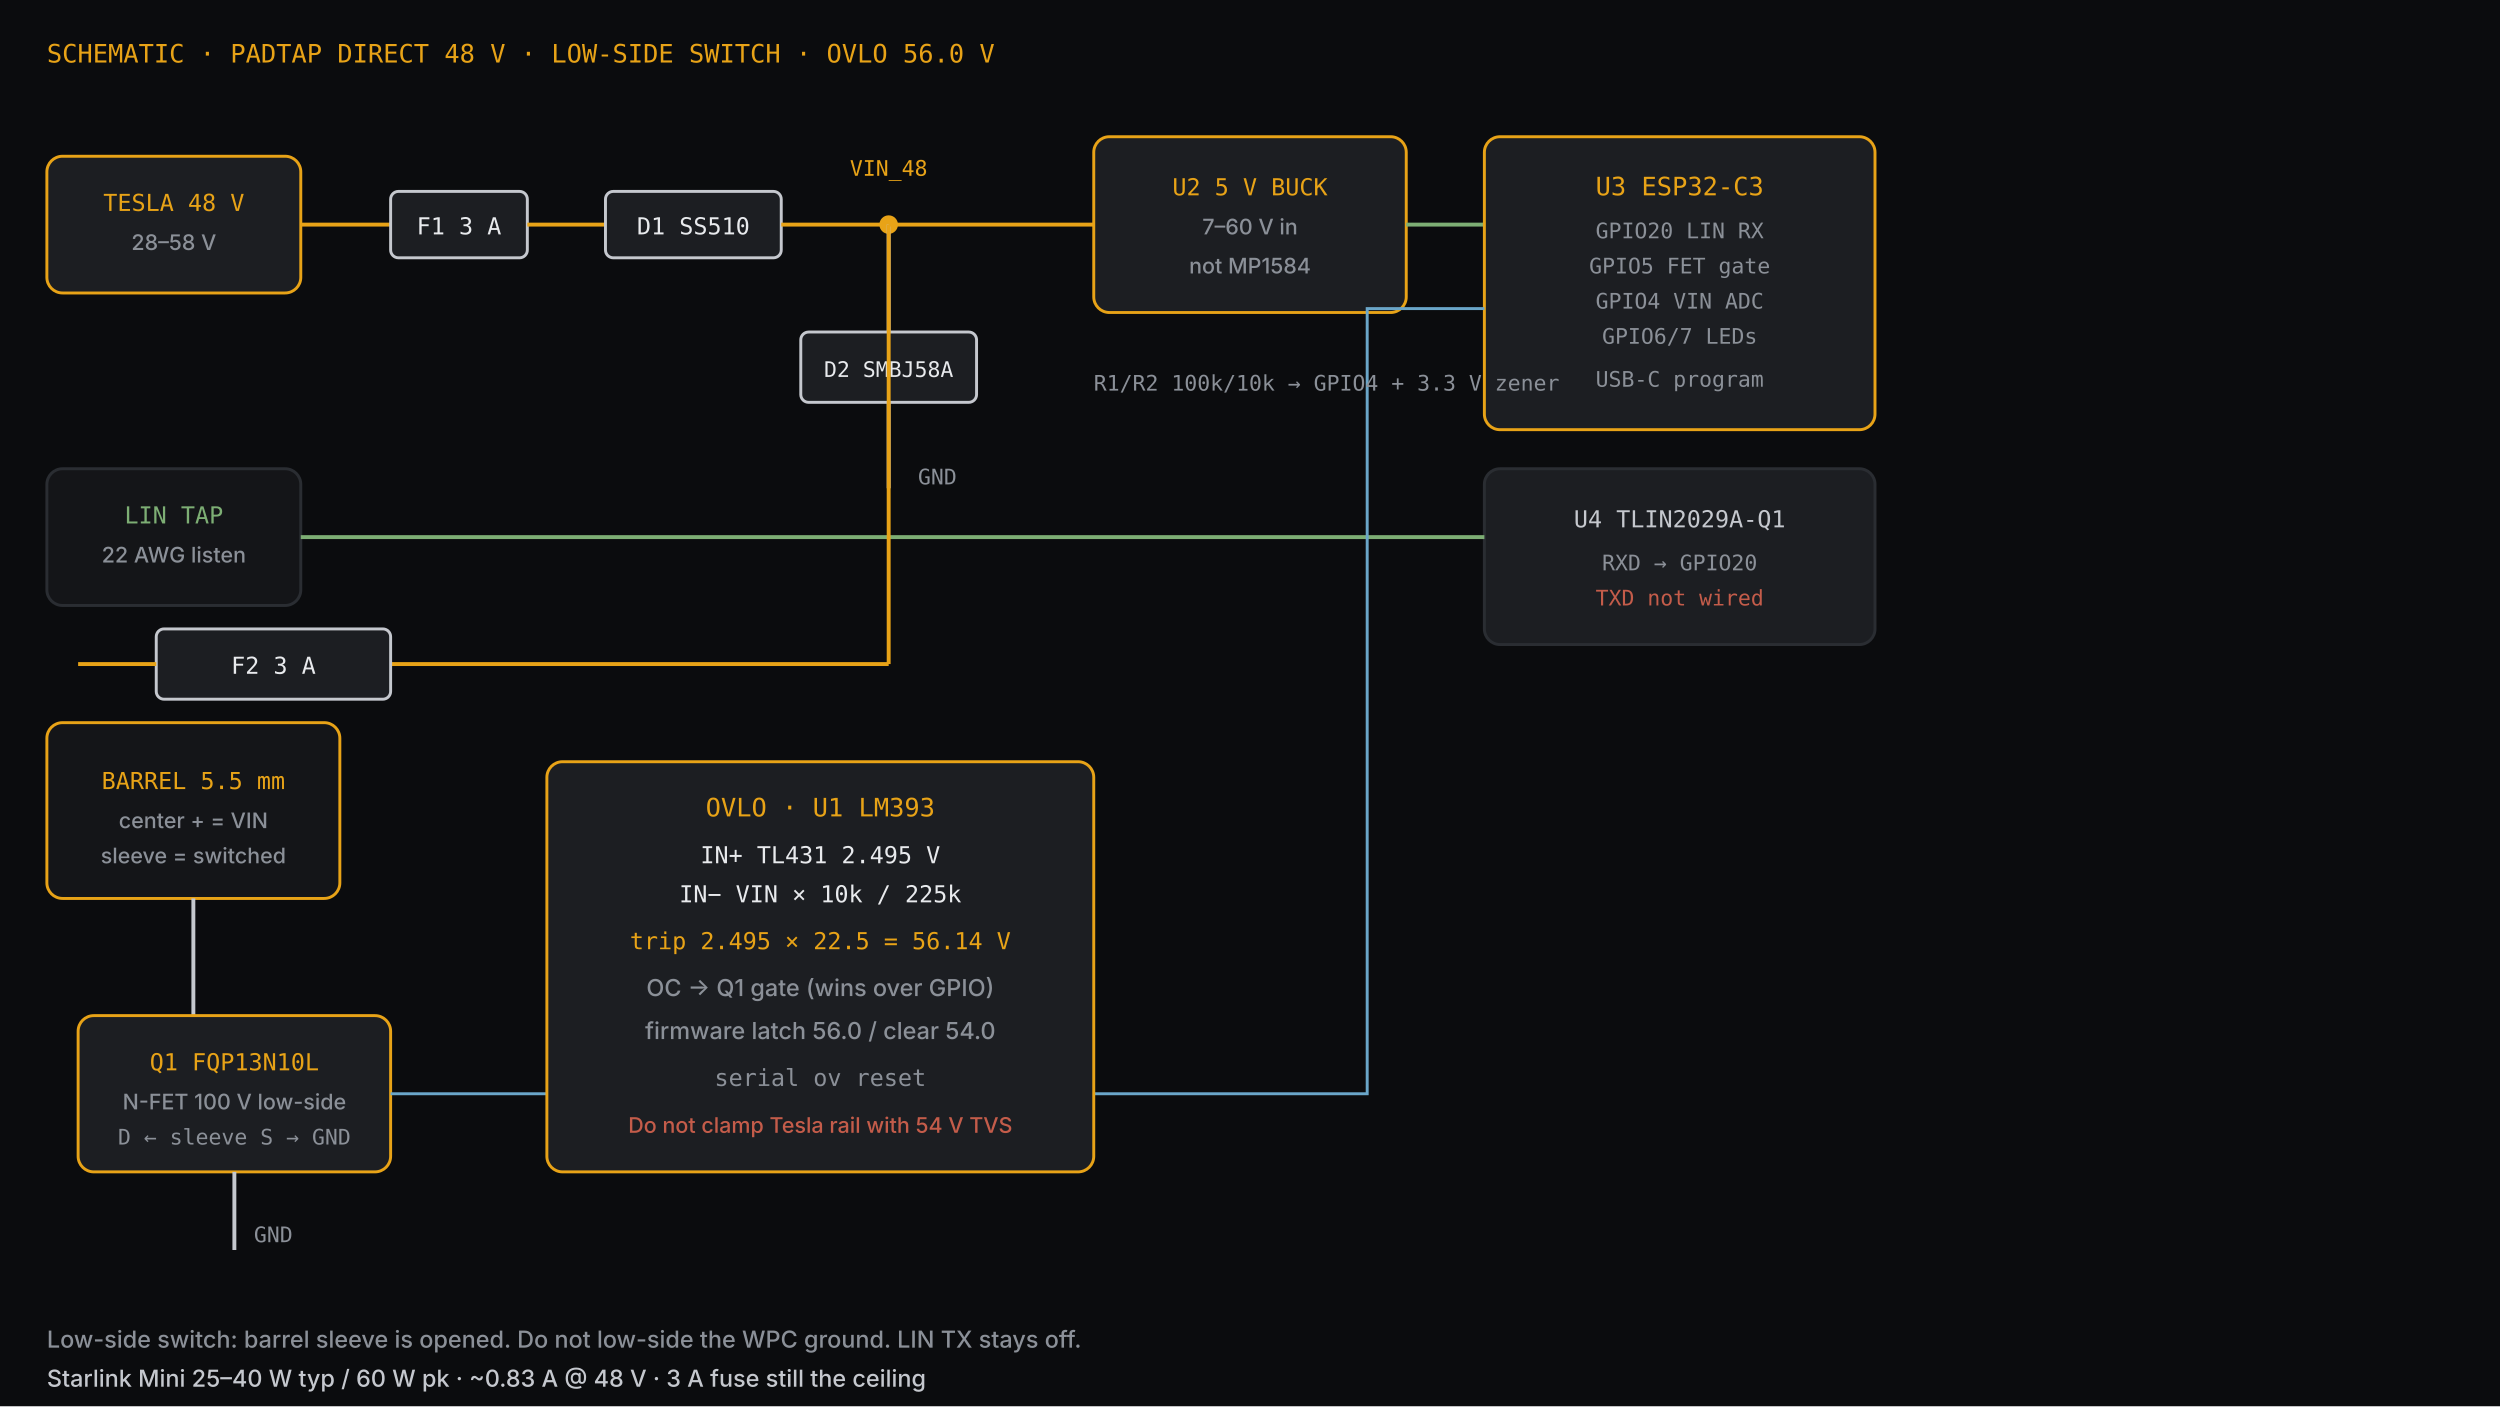
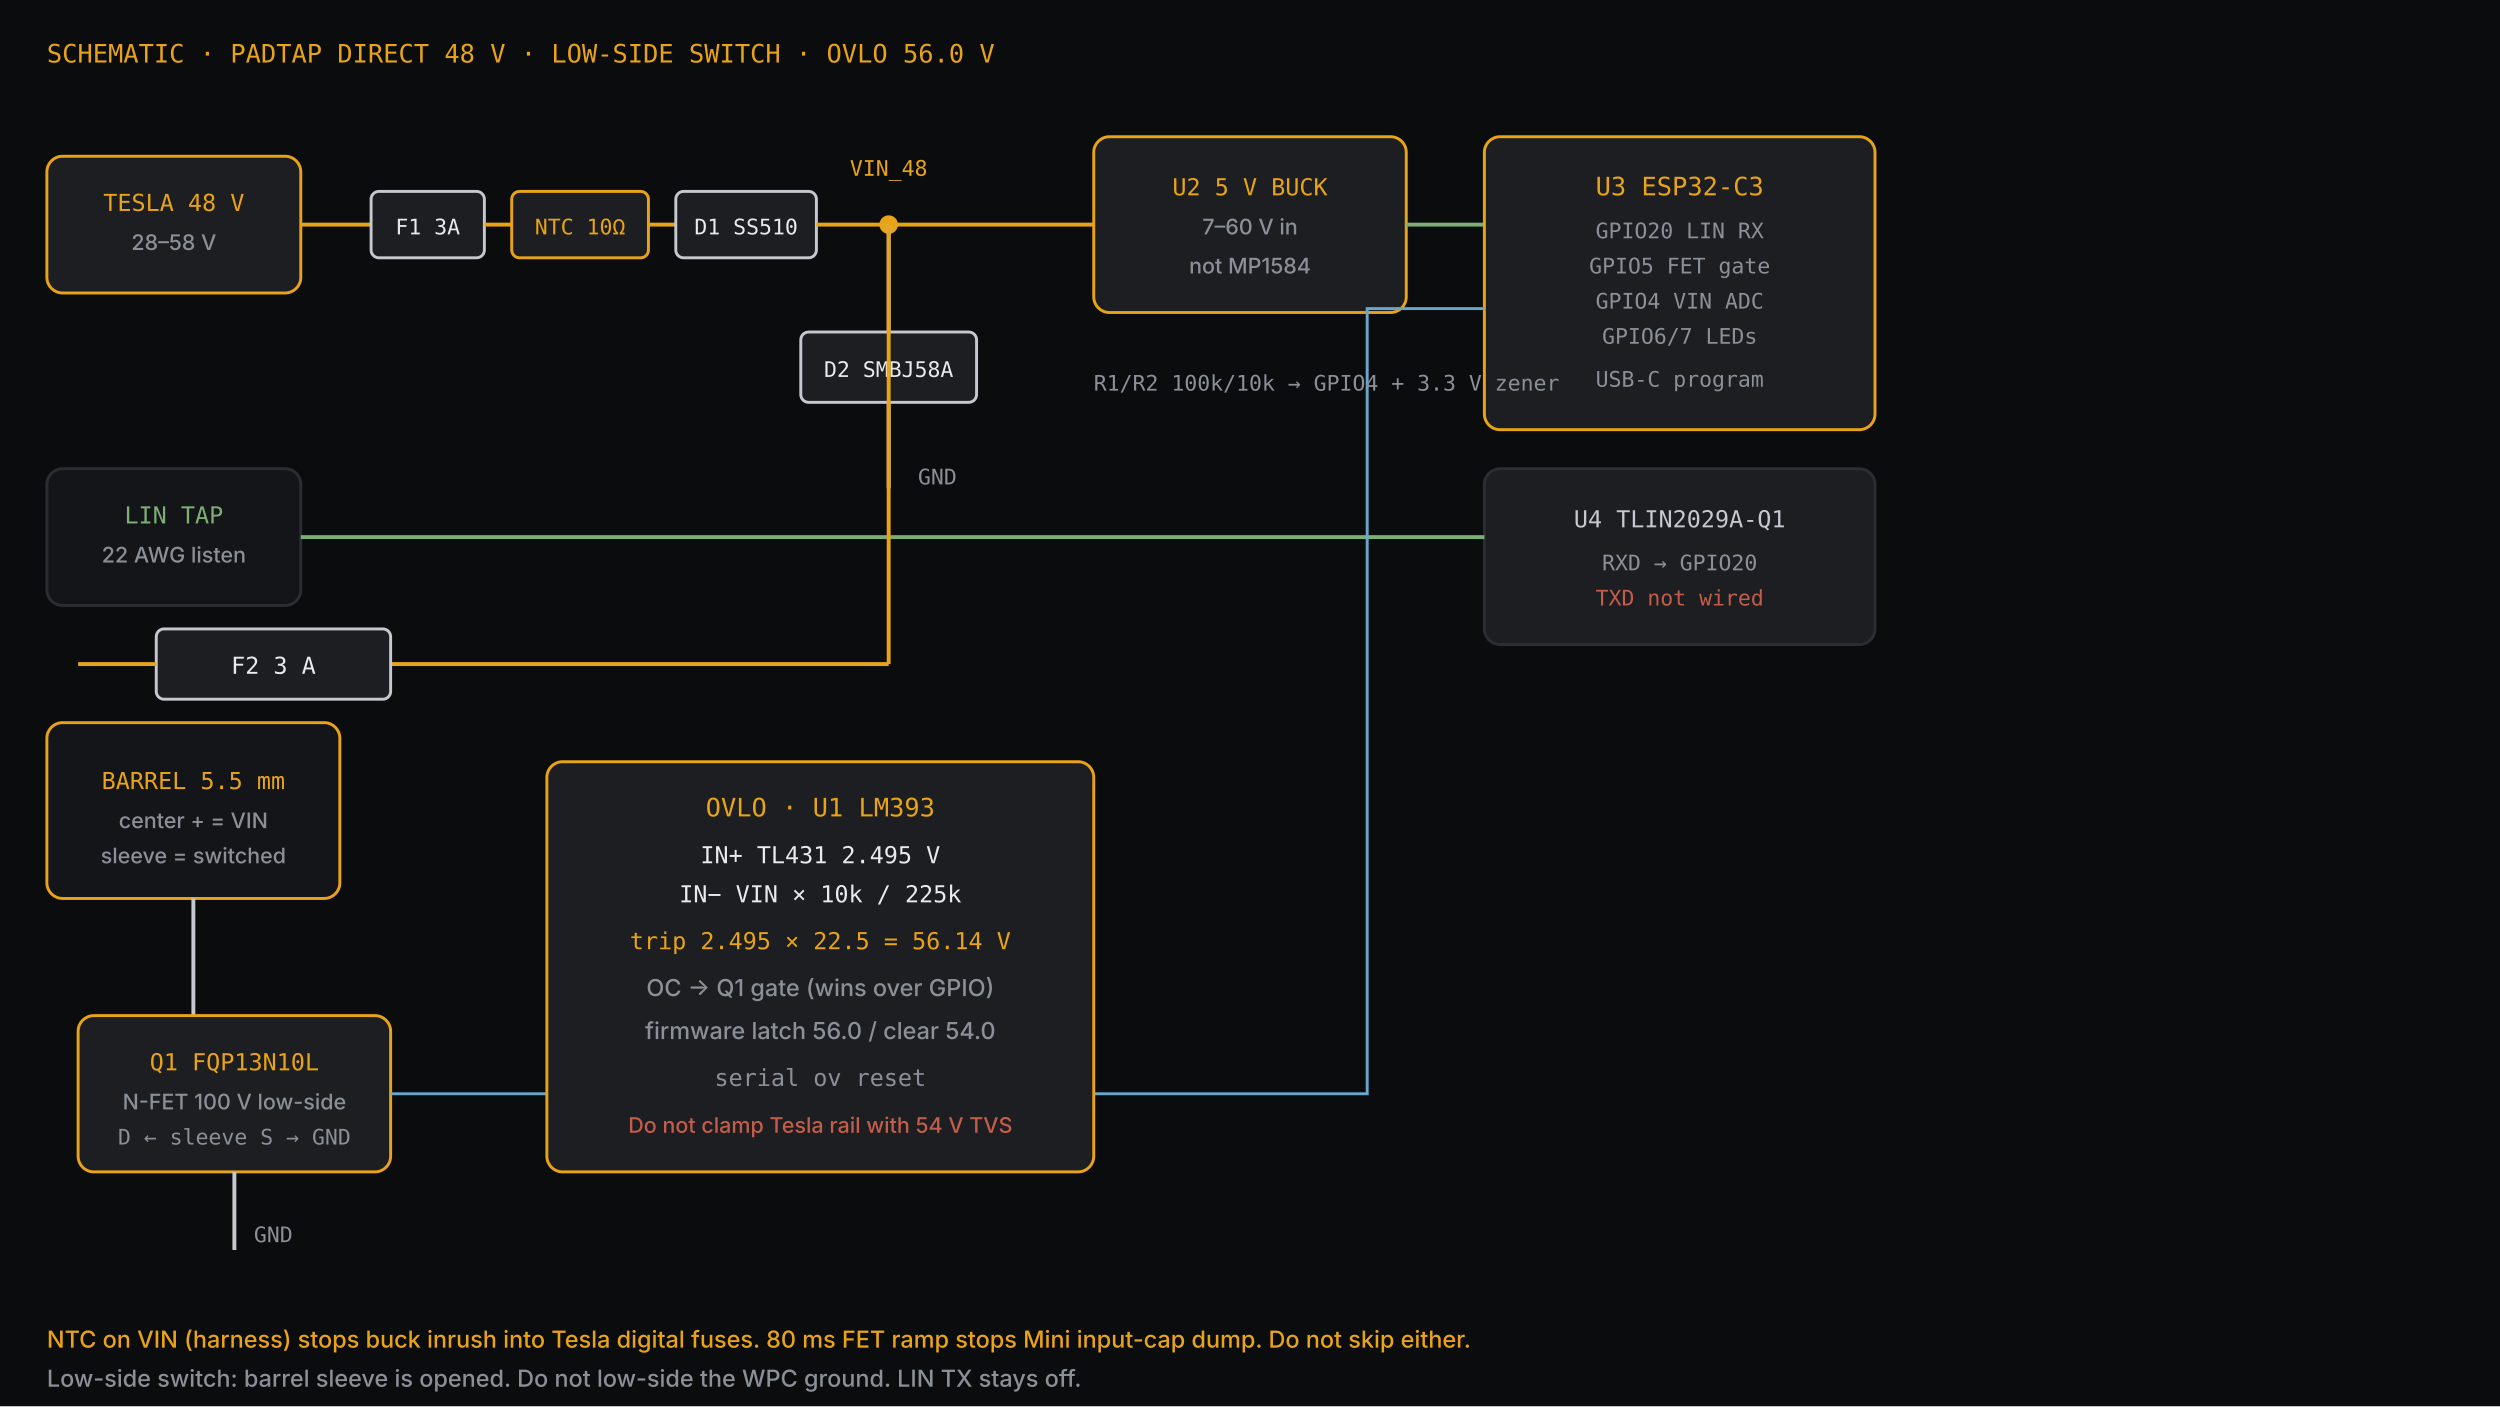
<svg xmlns="http://www.w3.org/2000/svg" width="1280" height="720" viewBox="0 0 1280 720" role="img" aria-label="Direct 48 V schematic">
  <rect width="1280" height="720" fill="#0B0C0E" />
  <text x="24" y="32" fill="#E8A317" font-size="13" font-family="ui-monospace, SFMono-Regular, Menlo, monospace" font-weight="500" text-anchor="start">SCHEMATIC  ·  PADTAP DIRECT 48 V  ·  LOW-SIDE SWITCH  ·  OVLO 56.0 V</text>
  <rect x="24" y="80" width="130" height="70" rx="8" fill="#1C1E22" stroke="#E8A317" stroke-width="1.5" />
  <text x="89" y="108" fill="#E8A317" font-size="12" font-family="ui-monospace, SFMono-Regular, Menlo, monospace" font-weight="500" text-anchor="middle">TESLA 48 V</text>
  <text x="89" y="128" fill="#8B9098" font-size="11" font-family="ui-sans-serif, system-ui, -apple-system, sans-serif" font-weight="500" text-anchor="middle">28–58 V</text>
-   <line x1="154" y1="115" x2="200" y2="115" stroke="#E8A317" stroke-width="2" />
-   <rect x="200" y="98" width="70" height="34" rx="4" fill="#1C1E22" stroke="#C5C8CE" stroke-width="1.5" />
-   <text x="235" y="120" fill="#E8EAED" font-size="12" font-family="ui-monospace, SFMono-Regular, Menlo, monospace" font-weight="500" text-anchor="middle">F1 3 A</text>
-   <line x1="270" y1="115" x2="310" y2="115" stroke="#E8A317" stroke-width="2" />
-   <rect x="310" y="98" width="90" height="34" rx="4" fill="#1C1E22" stroke="#C5C8CE" stroke-width="1.5" />
-   <text x="355" y="120" fill="#E8EAED" font-size="12" font-family="ui-monospace, SFMono-Regular, Menlo, monospace" font-weight="500" text-anchor="middle">D1 SS510</text>
-   <line x1="400" y1="115" x2="455" y2="115" stroke="#E8A317" stroke-width="2" />
+   <line x1="154" y1="115" x2="190" y2="115" stroke="#E8A317" stroke-width="2" />
+   <rect x="190" y="98" width="58" height="34" rx="4" fill="#1C1E22" stroke="#C5C8CE" stroke-width="1.5" />
+   <text x="219" y="120" fill="#E8EAED" font-size="11" font-family="ui-monospace, SFMono-Regular, Menlo, monospace" font-weight="500" text-anchor="middle">F1 3A</text>
+   <line x1="248" y1="115" x2="262" y2="115" stroke="#E8A317" stroke-width="2" />
+   <rect x="262" y="98" width="70" height="34" rx="4" fill="#1C1E22" stroke="#E8A317" stroke-width="1.5" />
+   <text x="297" y="120" fill="#E8A317" font-size="11" font-family="ui-monospace, SFMono-Regular, Menlo, monospace" font-weight="500" text-anchor="middle">NTC 10Ω</text>
+   <line x1="332" y1="115" x2="346" y2="115" stroke="#E8A317" stroke-width="2" />
+   <rect x="346" y="98" width="72" height="34" rx="4" fill="#1C1E22" stroke="#C5C8CE" stroke-width="1.5" />
+   <text x="382" y="120" fill="#E8EAED" font-size="11" font-family="ui-monospace, SFMono-Regular, Menlo, monospace" font-weight="500" text-anchor="middle">D1 SS510</text>
+   <line x1="418" y1="115" x2="455" y2="115" stroke="#E8A317" stroke-width="2" />
  <circle cx="455" cy="115" r="4" fill="#E8A317" stroke="#E8A317" stroke-width="1.5" />
  <text x="455" y="90" fill="#E8A317" font-size="11" font-family="ui-monospace, SFMono-Regular, Menlo, monospace" font-weight="500" text-anchor="middle">VIN_48</text>
  <line x1="455" y1="115" x2="455" y2="170" stroke="#C5C8CE" stroke-width="2" />
  <rect x="410" y="170" width="90" height="36" rx="4" fill="#1C1E22" stroke="#C5C8CE" stroke-width="1.5" />
  <text x="455" y="193" fill="#E8EAED" font-size="11" font-family="ui-monospace, SFMono-Regular, Menlo, monospace" font-weight="500" text-anchor="middle">D2 SMBJ58A</text>
  <line x1="455" y1="206" x2="455" y2="250" stroke="#C5C8CE" stroke-width="2" />
  <text x="470" y="248" fill="#8B9098" font-size="11" font-family="ui-monospace, SFMono-Regular, Menlo, monospace" font-weight="500" text-anchor="start">GND</text>
  <line x1="455" y1="115" x2="560" y2="115" stroke="#E8A317" stroke-width="2" />
  <rect x="560" y="70" width="160" height="90" rx="8" fill="#1C1E22" stroke="#E8A317" stroke-width="1.5" />
  <text x="640" y="100" fill="#E8A317" font-size="12" font-family="ui-monospace, SFMono-Regular, Menlo, monospace" font-weight="500" text-anchor="middle">U2  5 V BUCK</text>
  <text x="640" y="120" fill="#8B9098" font-size="11" font-family="ui-sans-serif, system-ui, -apple-system, sans-serif" font-weight="500" text-anchor="middle">7–60 V in</text>
  <text x="640" y="140" fill="#8B9098" font-size="11" font-family="ui-sans-serif, system-ui, -apple-system, sans-serif" font-weight="500" text-anchor="middle">not MP1584</text>
  <line x1="720" y1="115" x2="760" y2="115" stroke="#7DAE74" stroke-width="2" />
  <rect x="760" y="70" width="200" height="150" rx="8" fill="#1C1E22" stroke="#E8A317" stroke-width="1.5" />
  <text x="860" y="100" fill="#E8A317" font-size="13" font-family="ui-monospace, SFMono-Regular, Menlo, monospace" font-weight="500" text-anchor="middle">U3 ESP32-C3</text>
  <text x="860" y="122" fill="#8B9098" font-size="11" font-family="ui-monospace, SFMono-Regular, Menlo, monospace" font-weight="500" text-anchor="middle">GPIO20 LIN RX</text>
  <text x="860" y="140" fill="#8B9098" font-size="11" font-family="ui-monospace, SFMono-Regular, Menlo, monospace" font-weight="500" text-anchor="middle">GPIO5  FET gate</text>
  <text x="860" y="158" fill="#8B9098" font-size="11" font-family="ui-monospace, SFMono-Regular, Menlo, monospace" font-weight="500" text-anchor="middle">GPIO4  VIN ADC</text>
  <text x="860" y="176" fill="#8B9098" font-size="11" font-family="ui-monospace, SFMono-Regular, Menlo, monospace" font-weight="500" text-anchor="middle">GPIO6/7 LEDs</text>
  <text x="860" y="198" fill="#8B9098" font-size="11" font-family="ui-monospace, SFMono-Regular, Menlo, monospace" font-weight="500" text-anchor="middle">USB-C program</text>
  <rect x="760" y="240" width="200" height="90" rx="8" fill="#1C1E22" stroke="#2A2D32" stroke-width="1.5" />
  <text x="860" y="270" fill="#C5C8CE" font-size="12" font-family="ui-monospace, SFMono-Regular, Menlo, monospace" font-weight="500" text-anchor="middle">U4 TLIN2029A-Q1</text>
  <text x="860" y="292" fill="#8B9098" font-size="11" font-family="ui-monospace, SFMono-Regular, Menlo, monospace" font-weight="500" text-anchor="middle">RXD → GPIO20</text>
  <text x="860" y="310" fill="#C45C4A" font-size="11" font-family="ui-monospace, SFMono-Regular, Menlo, monospace" font-weight="500" text-anchor="middle">TXD not wired</text>
  <rect x="24" y="240" width="130" height="70" rx="8" fill="#141518" stroke="#2A2D32" stroke-width="1.5" />
  <text x="89" y="268" fill="#7DAE74" font-size="12" font-family="ui-monospace, SFMono-Regular, Menlo, monospace" font-weight="500" text-anchor="middle">LIN TAP</text>
  <text x="89" y="288" fill="#8B9098" font-size="11" font-family="ui-sans-serif, system-ui, -apple-system, sans-serif" font-weight="500" text-anchor="middle">22 AWG listen</text>
  <line x1="154" y1="275" x2="760" y2="275" stroke="#7DAE74" stroke-width="2" />
  <line x1="455" y1="115" x2="455" y2="340" stroke="#E8A317" stroke-width="2" />
  <line x1="455" y1="340" x2="200" y2="340" stroke="#E8A317" stroke-width="2" />
  <rect x="80" y="322" width="120" height="36" rx="4" fill="#1C1E22" stroke="#C5C8CE" stroke-width="1.5" />
  <text x="140" y="345" fill="#E8EAED" font-size="12" font-family="ui-monospace, SFMono-Regular, Menlo, monospace" font-weight="500" text-anchor="middle">F2 3 A</text>
  <line x1="80" y1="340" x2="40" y2="340" stroke="#E8A317" stroke-width="2" />
  <rect x="24" y="370" width="150" height="90" rx="8" fill="#141518" stroke="#E8A317" stroke-width="1.5" />
  <text x="99" y="404" fill="#E8A317" font-size="12" font-family="ui-monospace, SFMono-Regular, Menlo, monospace" font-weight="500" text-anchor="middle">BARREL 5.5 mm</text>
  <text x="99" y="424" fill="#8B9098" font-size="11" font-family="ui-sans-serif, system-ui, -apple-system, sans-serif" font-weight="500" text-anchor="middle">center +  = VIN</text>
  <text x="99" y="442" fill="#8B9098" font-size="11" font-family="ui-sans-serif, system-ui, -apple-system, sans-serif" font-weight="500" text-anchor="middle">sleeve     = switched</text>
  <line x1="99" y1="460" x2="99" y2="520" stroke="#C5C8CE" stroke-width="2" />
  <rect x="40" y="520" width="160" height="80" rx="8" fill="#1C1E22" stroke="#E8A317" stroke-width="1.5" />
  <text x="120" y="548" fill="#E8A317" font-size="12" font-family="ui-monospace, SFMono-Regular, Menlo, monospace" font-weight="500" text-anchor="middle">Q1 FQP13N10L</text>
  <text x="120" y="568" fill="#8B9098" font-size="11" font-family="ui-sans-serif, system-ui, -apple-system, sans-serif" font-weight="500" text-anchor="middle">N-FET 100 V  low-side</text>
  <text x="120" y="586" fill="#8B9098" font-size="11" font-family="ui-monospace, SFMono-Regular, Menlo, monospace" font-weight="500" text-anchor="middle">D ← sleeve   S → GND</text>
  <line x1="120" y1="600" x2="120" y2="640" stroke="#C5C8CE" stroke-width="2" />
  <text x="130" y="636" fill="#8B9098" font-size="11" font-family="ui-monospace, SFMono-Regular, Menlo, monospace" font-weight="500" text-anchor="start">GND</text>
  <path d="M760 158 H700 V560 H200" fill="none" stroke="#6AA6C9" stroke-width="1.5" />
-   <text x="430" y="548" fill="#6AA6C9" font-size="11" font-family="ui-monospace, SFMono-Regular, Menlo, monospace" font-weight="500" text-anchor="middle">nGATE  GPIO5 + 1 k  ·  LM393 OC</text>
+   <text x="430" y="548" fill="#6AA6C9" font-size="11" font-family="ui-monospace, SFMono-Regular, Menlo, monospace" font-weight="500" text-anchor="middle">nGATE  80 ms ramp + LM393 OC</text>
  <rect x="280" y="390" width="280" height="210" rx="8" fill="#1C1E22" stroke="#E8A317" stroke-width="1.5" />
  <text x="420" y="418" fill="#E8A317" font-size="13" font-family="ui-monospace, SFMono-Regular, Menlo, monospace" font-weight="500" text-anchor="middle">OVLO  ·  U1 LM393</text>
  <text x="420" y="442" fill="#E8EAED" font-size="12" font-family="ui-monospace, SFMono-Regular, Menlo, monospace" font-weight="500" text-anchor="middle">IN+  TL431  2.495 V</text>
  <text x="420" y="462" fill="#E8EAED" font-size="12" font-family="ui-monospace, SFMono-Regular, Menlo, monospace" font-weight="500" text-anchor="middle">IN−  VIN × 10k / 225k</text>
  <text x="420" y="486" fill="#E8A317" font-size="12" font-family="ui-monospace, SFMono-Regular, Menlo, monospace" font-weight="500" text-anchor="middle">trip  2.495 × 22.5 = 56.14 V</text>
  <text x="420" y="510" fill="#8B9098" font-size="12" font-family="ui-sans-serif, system-ui, -apple-system, sans-serif" font-weight="500" text-anchor="middle">OC → Q1 gate  (wins over GPIO)</text>
  <text x="420" y="532" fill="#8B9098" font-size="12" font-family="ui-sans-serif, system-ui, -apple-system, sans-serif" font-weight="500" text-anchor="middle">firmware latch 56.0 / clear 54.0</text>
  <text x="420" y="556" fill="#8B9098" font-size="12" font-family="ui-monospace, SFMono-Regular, Menlo, monospace" font-weight="500" text-anchor="middle">serial  ov reset</text>
  <text x="420" y="580" fill="#C45C4A" font-size="11" font-family="ui-sans-serif, system-ui, -apple-system, sans-serif" font-weight="500" text-anchor="middle">Do not clamp Tesla rail with 54 V TVS</text>
  <text x="560" y="200" fill="#8B9098" font-size="11" font-family="ui-monospace, SFMono-Regular, Menlo, monospace" font-weight="500" text-anchor="start">R1/R2 100k/10k → GPIO4 + 3.3 V zener</text>
-   <text x="24" y="690" fill="#8B9098" font-size="12" font-family="ui-sans-serif, system-ui, -apple-system, sans-serif" font-weight="500" text-anchor="start">Low-side switch: barrel sleeve is opened. Do not low-side the WPC ground. LIN TX stays off.</text>
-   <text x="24" y="710" fill="#C5C8CE" font-size="12" font-family="ui-sans-serif, system-ui, -apple-system, sans-serif" font-weight="500" text-anchor="start">Starlink Mini  25–40 W typ / 60 W pk   ·   ~0.83 A @ 48 V   ·   3 A fuse still the ceiling</text>
+   <text x="24" y="690" fill="#E8A317" font-size="12" font-family="ui-sans-serif, system-ui, -apple-system, sans-serif" font-weight="500" text-anchor="start">NTC on VIN (harness) stops buck inrush into Tesla digital fuses. 80 ms FET ramp stops Mini input-cap dump. Do not skip either.</text>
+   <text x="24" y="710" fill="#8B9098" font-size="12" font-family="ui-sans-serif, system-ui, -apple-system, sans-serif" font-weight="500" text-anchor="start">Low-side switch: barrel sleeve is opened. Do not low-side the WPC ground. LIN TX stays off.</text>
</svg>
